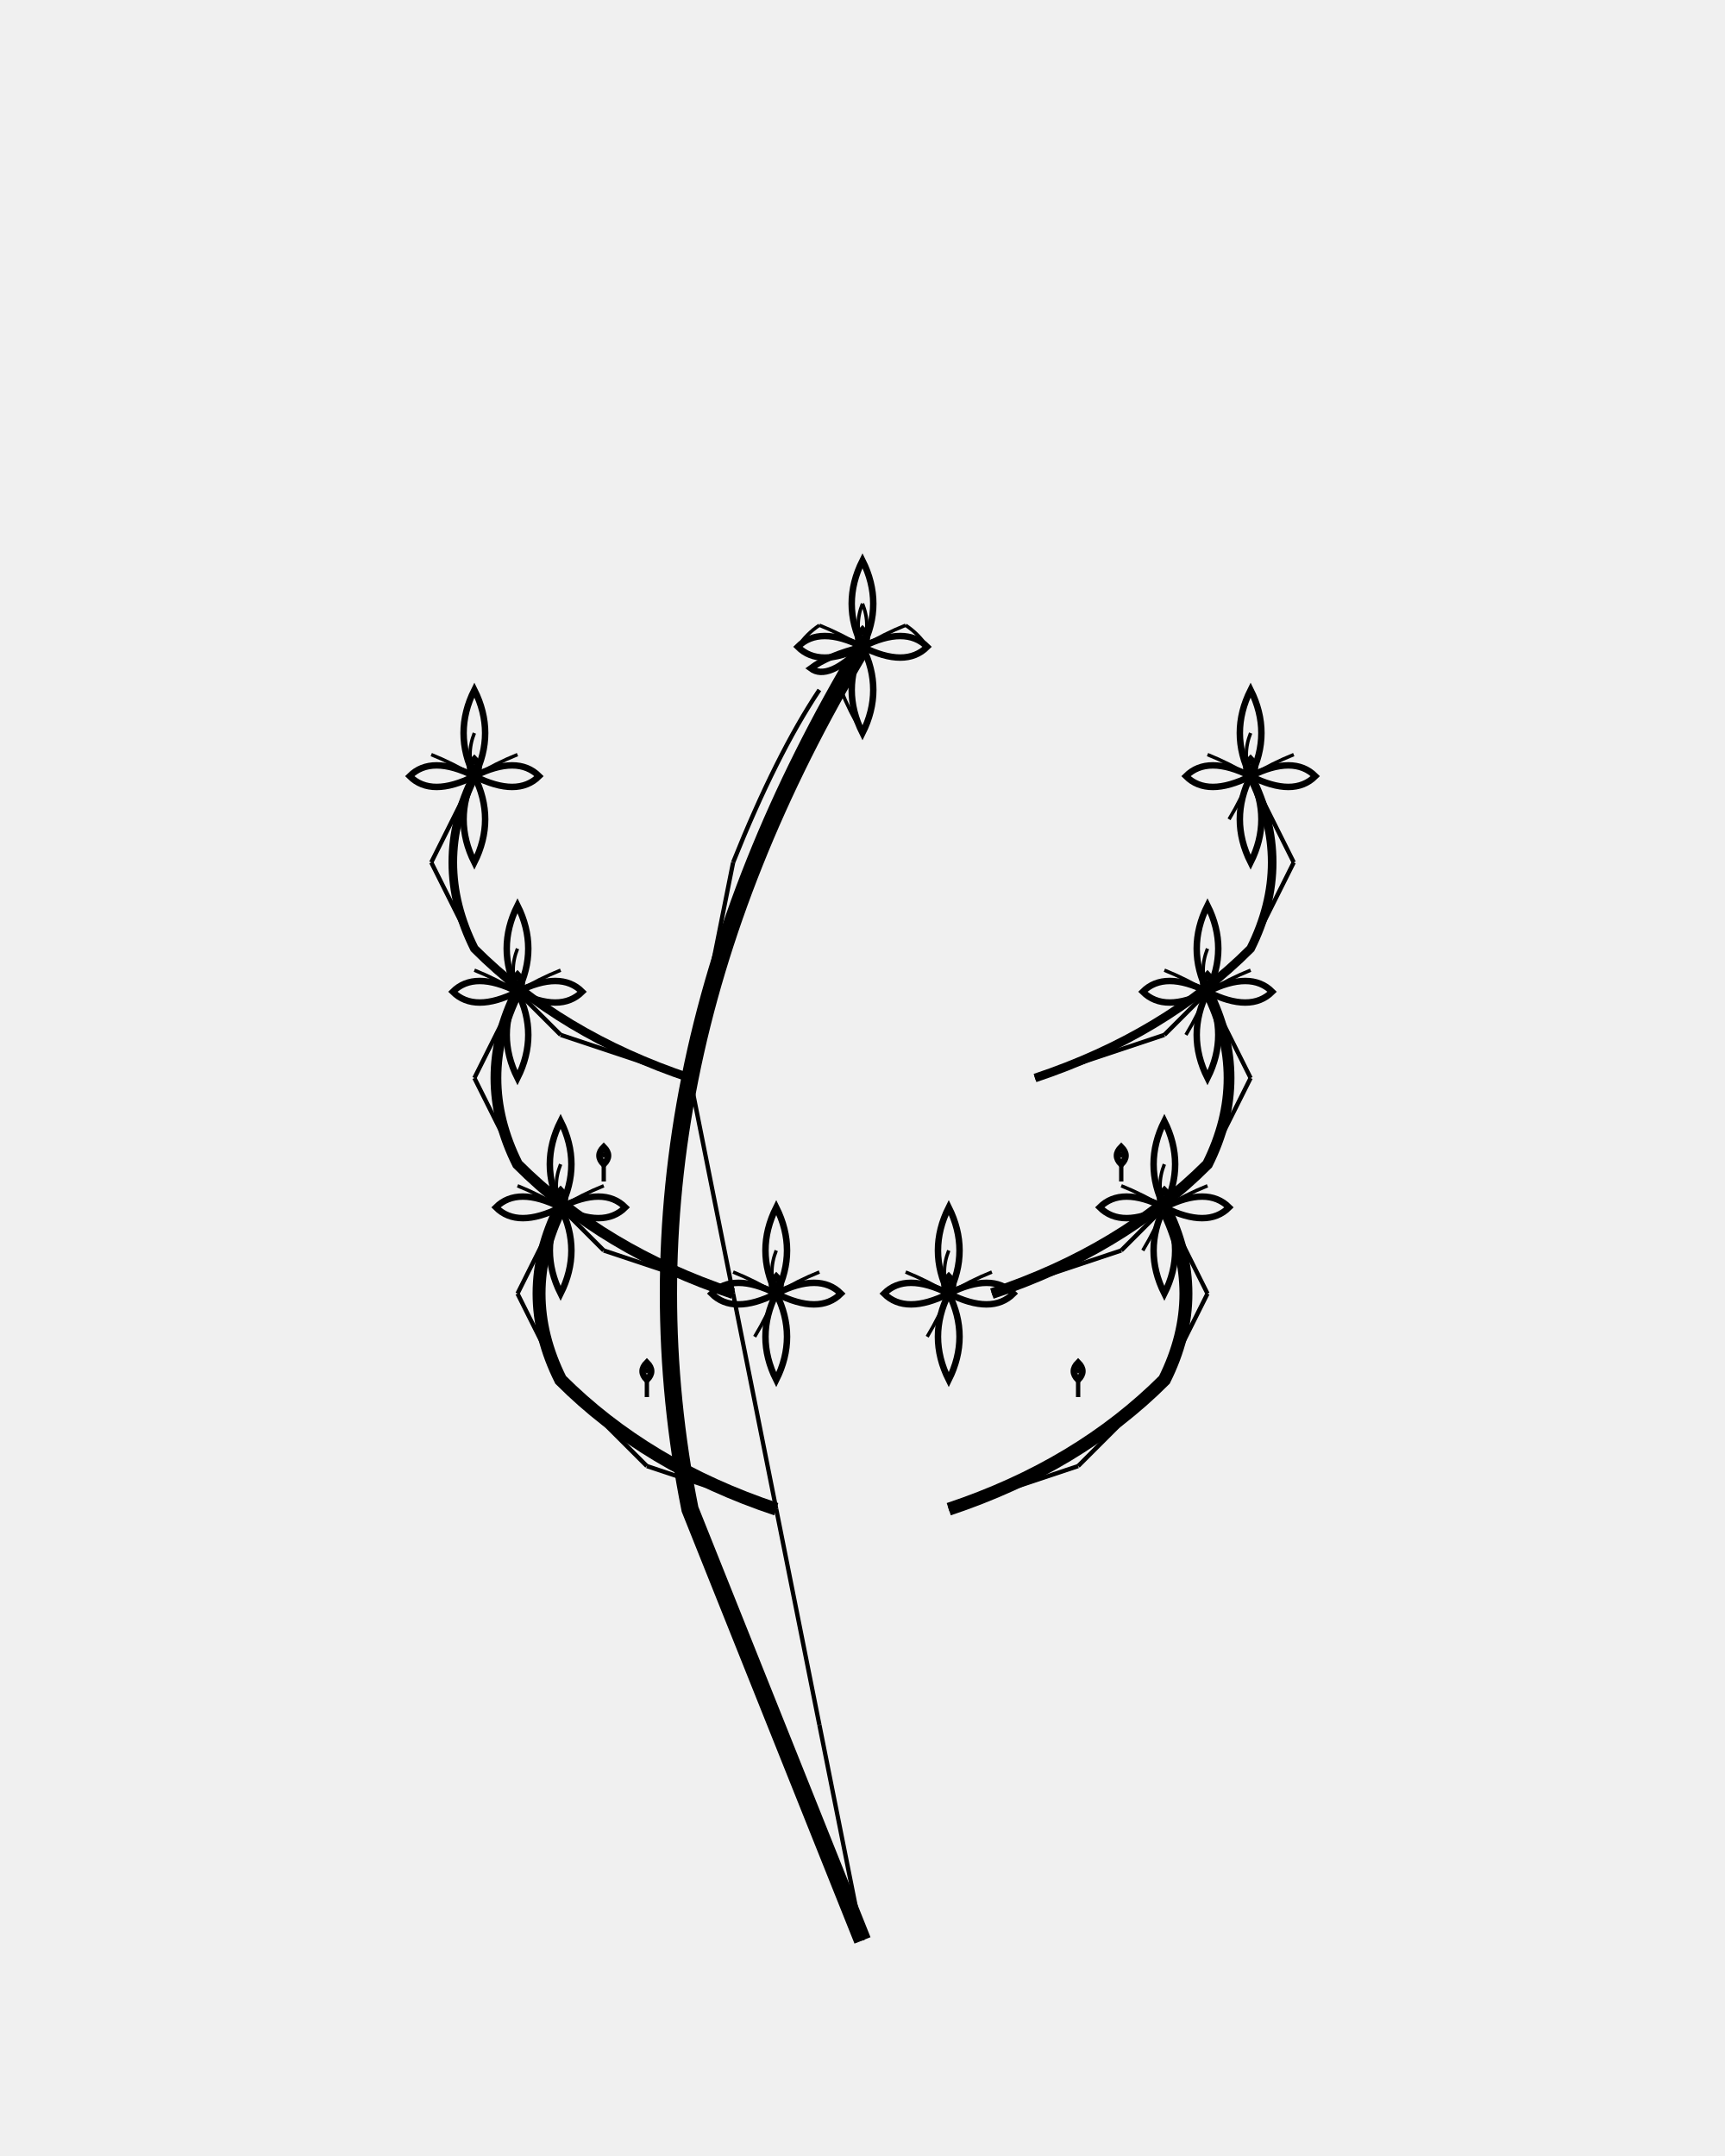
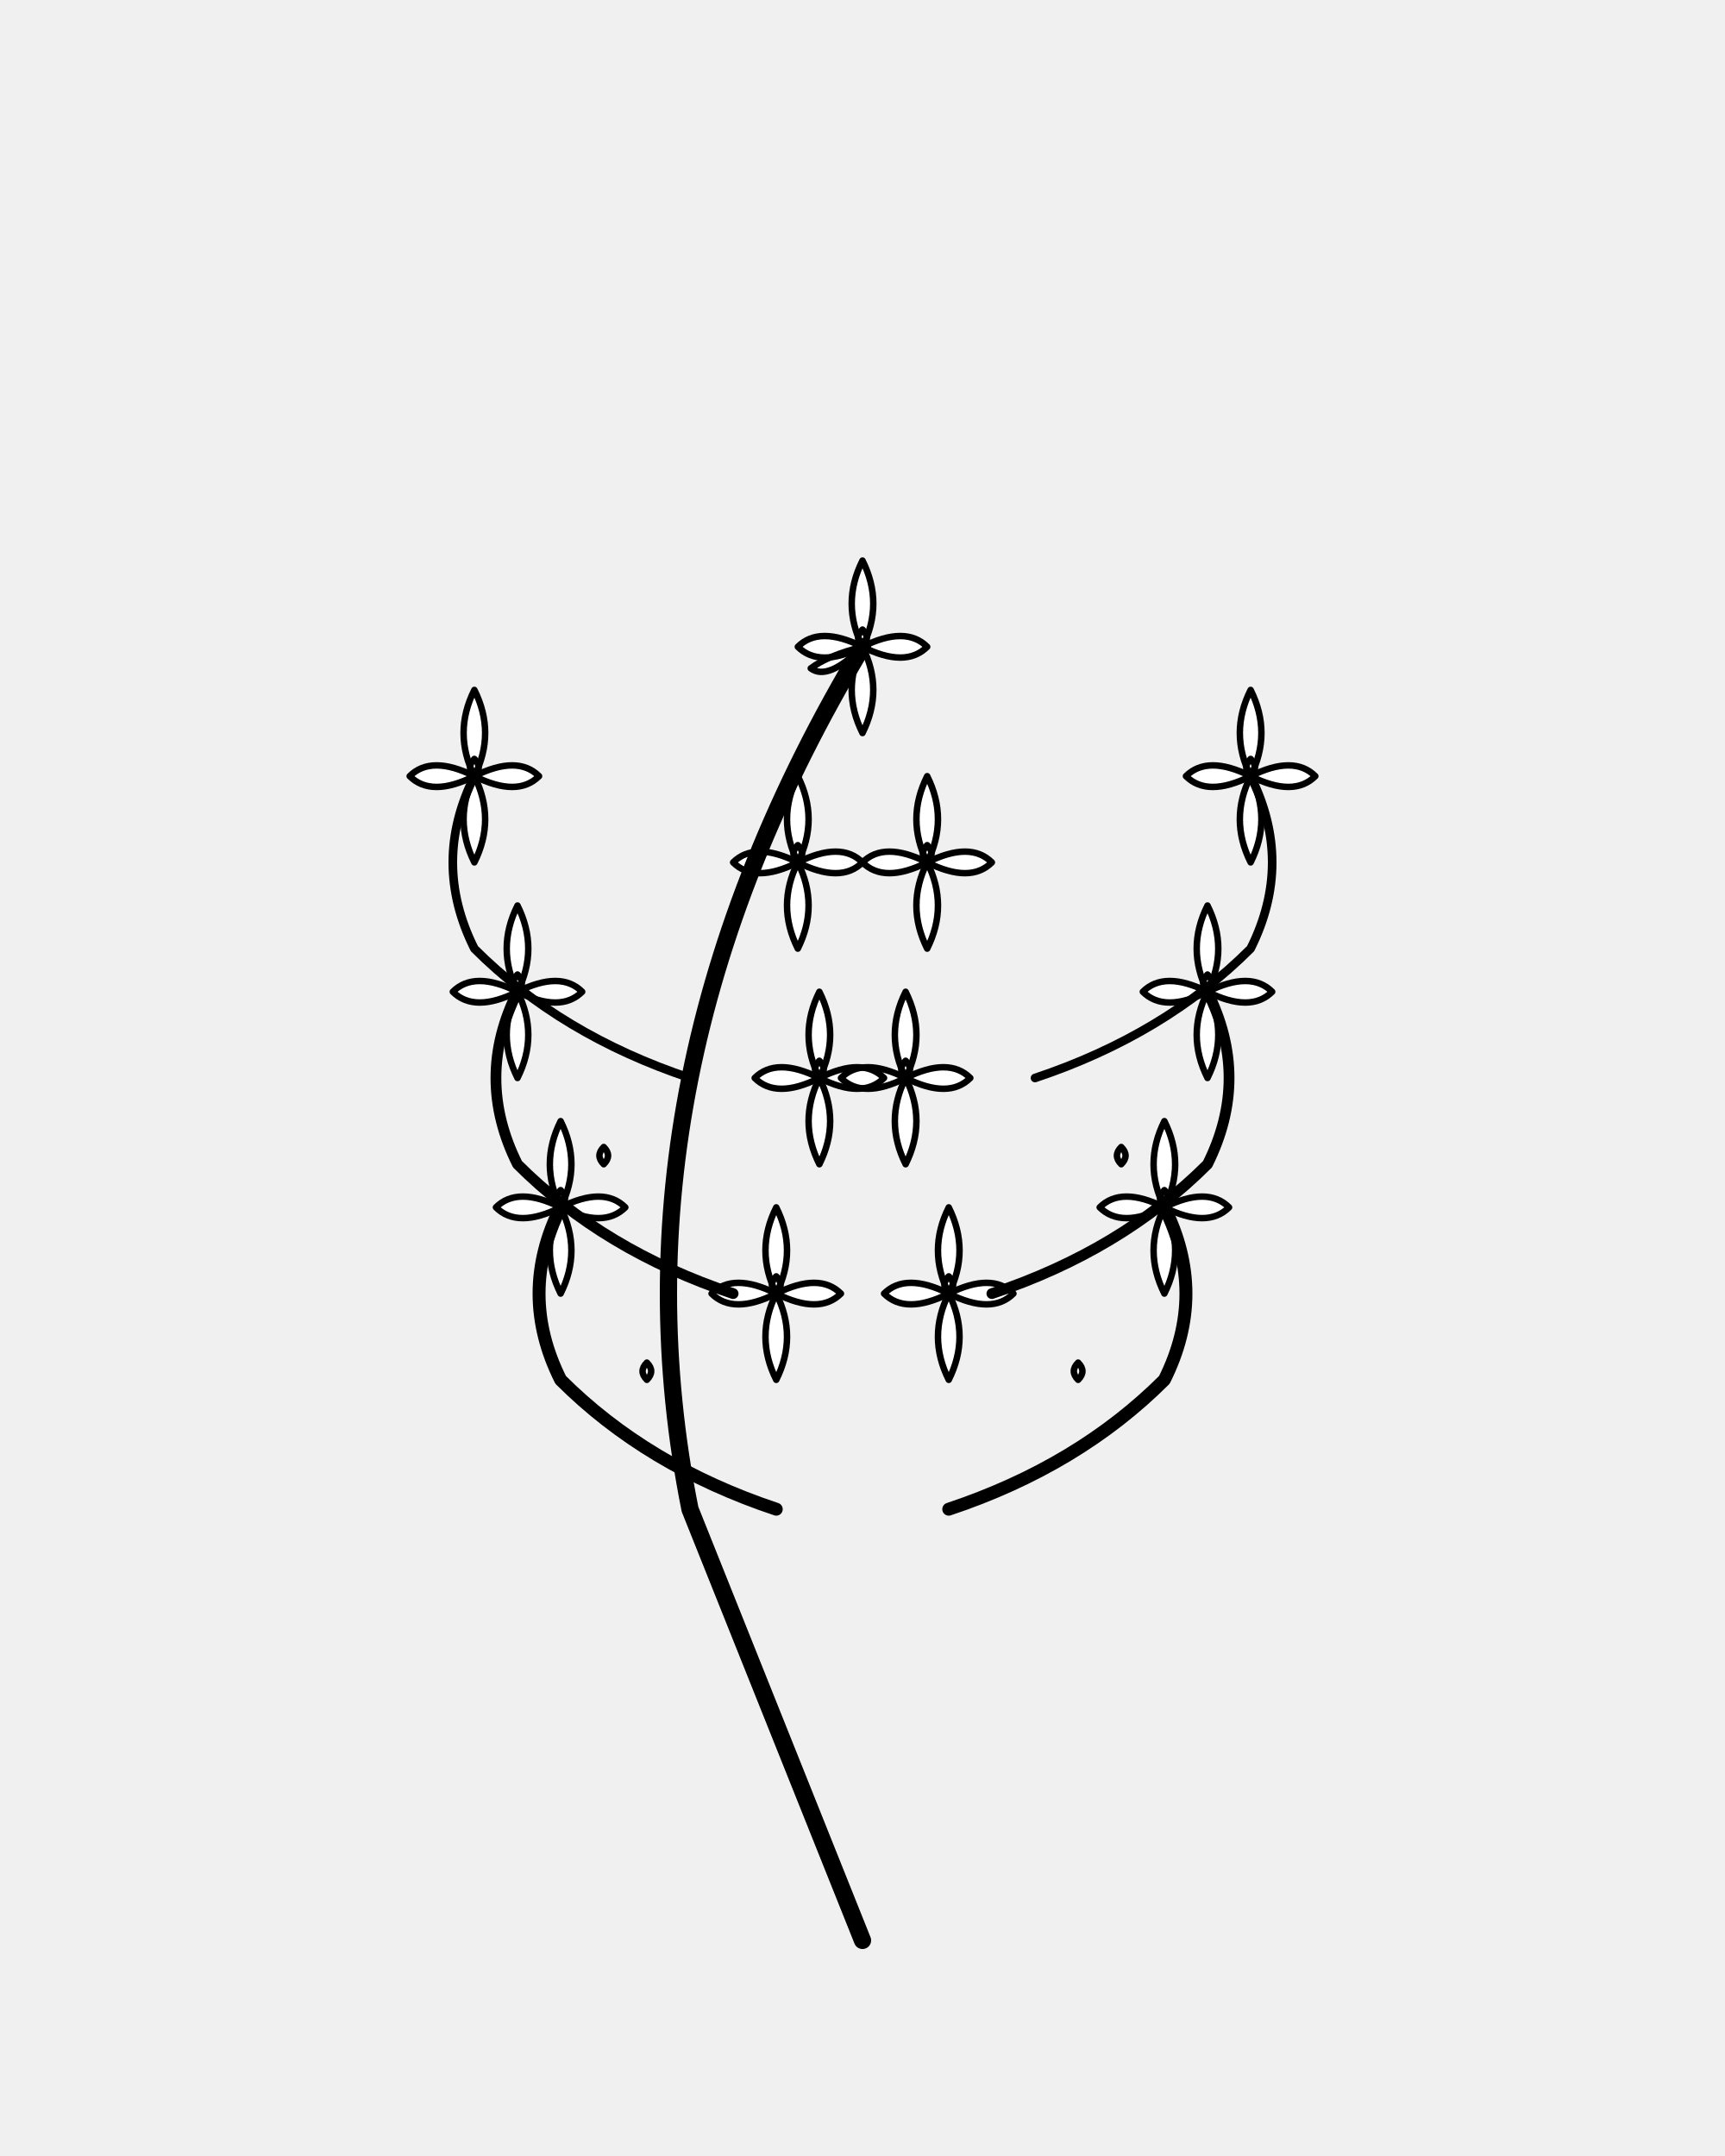
<svg xmlns="http://www.w3.org/2000/svg" viewBox="0 0 400 500">
-   <path id="branch_main" d="M 200 450 Q 180 400 160 350 Q 150 300 160 250 Q 170 200 200 150" fill="none" stroke="black" stroke-width="4" />
-   <path id="branch_main_bark_1" d="M 200 450 Q 195 425 190 400" fill="none" stroke="black" stroke-width="1" />
-   <path id="branch_main_bark_2" d="M 190 400 Q 185 375 180 350" fill="none" stroke="black" stroke-width="1" />
-   <path id="branch_main_bark_3" d="M 180 350 Q 175 325 170 300" fill="none" stroke="black" stroke-width="1" />
-   <path id="branch_main_bark_4" d="M 170 300 Q 165 275 160 250" fill="none" stroke="black" stroke-width="1" />
-   <path id="branch_main_bark_5" d="M 160 250 Q 165 225 170 200" fill="none" stroke="black" stroke-width="1" />
-   <path id="branch_main_bark_6" d="M 170 200 Q 180 175 190 160" fill="none" stroke="black" stroke-width="1" />
-   <path id="branch_left_1" d="M 180 350 Q 150 340 130 320 Q 120 300 130 280" fill="none" stroke="black" stroke-width="3" />
-   <path id="branch_left_1_bark_1" d="M 180 350 Q 165 345 150 340" fill="none" stroke="black" stroke-width="1" />
-   <path id="branch_left_1_bark_2" d="M 150 340 Q 140 330 130 320" fill="none" stroke="black" stroke-width="1" />
-   <path id="branch_left_1_bark_3" d="M 130 320 Q 125 310 120 300" fill="none" stroke="black" stroke-width="1" />
-   <path id="branch_left_1_bark_4" d="M 120 300 Q 125 290 130 280" fill="none" stroke="black" stroke-width="1" />
-   <path id="branch_left_2" d="M 170 300 Q 140 290 120 270 Q 110 250 120 230" fill="none" stroke="black" stroke-width="2.5" />
-   <path id="branch_left_2_bark_1" d="M 170 300 Q 155 295 140 290" fill="none" stroke="black" stroke-width="1" />
-   <path id="branch_left_2_bark_2" d="M 140 290 Q 130 280 120 270" fill="none" stroke="black" stroke-width="1" />
-   <path id="branch_left_2_bark_3" d="M 120 270 Q 115 260 110 250" fill="none" stroke="black" stroke-width="1" />
-   <path id="branch_left_2_bark_4" d="M 110 250 Q 115 240 120 230" fill="none" stroke="black" stroke-width="1" />
-   <path id="branch_left_3" d="M 160 250 Q 130 240 110 220 Q 100 200 110 180" fill="none" stroke="black" stroke-width="2" />
-   <path id="branch_left_3_bark_1" d="M 160 250 Q 145 245 130 240" fill="none" stroke="black" stroke-width="1" />
-   <path id="branch_left_3_bark_2" d="M 130 240 Q 120 230 110 220" fill="none" stroke="black" stroke-width="1" />
-   <path id="branch_left_3_bark_3" d="M 110 220 Q 105 210 100 200" fill="none" stroke="black" stroke-width="1" />
-   <path id="branch_left_3_bark_4" d="M 100 200 Q 105 190 110 180" fill="none" stroke="black" stroke-width="1" />
-   <path id="branch_right_1" d="M 220 350 Q 250 340 270 320 Q 280 300 270 280" fill="none" stroke="black" stroke-width="3" />
-   <path id="branch_right_1_bark_1" d="M 220 350 Q 235 345 250 340" fill="none" stroke="black" stroke-width="1" />
-   <path id="branch_right_1_bark_2" d="M 250 340 Q 260 330 270 320" fill="none" stroke="black" stroke-width="1" />
-   <path id="branch_right_1_bark_3" d="M 270 320 Q 275 310 280 300" fill="none" stroke="black" stroke-width="1" />
-   <path id="branch_right_1_bark_4" d="M 280 300 Q 275 290 270 280" fill="none" stroke="black" stroke-width="1" />
-   <path id="branch_right_2" d="M 230 300 Q 260 290 280 270 Q 290 250 280 230" fill="none" stroke="black" stroke-width="2.5" />
-   <path id="branch_right_2_bark_1" d="M 230 300 Q 245 295 260 290" fill="none" stroke="black" stroke-width="1" />
-   <path id="branch_right_2_bark_2" d="M 260 290 Q 270 280 280 270" fill="none" stroke="black" stroke-width="1" />
-   <path id="branch_right_2_bark_3" d="M 280 270 Q 285 260 290 250" fill="none" stroke="black" stroke-width="1" />
-   <path id="branch_right_2_bark_3" d="M 290 250 Q 285 240 280 230" fill="none" stroke="black" stroke-width="1" />
-   <path id="branch_right_3" d="M 240 250 Q 270 240 290 220 Q 300 200 290 180" fill="none" stroke="black" stroke-width="2" />
-   <path id="branch_right_3_bark_1" d="M 240 250 Q 255 245 270 240" fill="none" stroke="black" stroke-width="1" />
-   <path id="branch_right_3_bark_2" d="M 270 240 Q 280 230 290 220" fill="none" stroke="black" stroke-width="1" />
-   <path id="branch_right_3_bark_3" d="M 290 220 Q 295 210 300 200" fill="none" stroke="black" stroke-width="1" />
-   <path id="branch_right_3_bark_4" d="M 300 200 Q 295 190 290 180" fill="none" stroke="black" stroke-width="1" />
-   <path id="flower_1_petal_1" d="M 200 150 Q 195 140 200 130 Q 205 140 200 150 Z" fill="none" stroke="black" stroke-width="1.5" />
-   <path id="flower_1_petal_1_vein_1" d="M 200 150 Q 198 145 200 140" fill="none" stroke="black" stroke-width="0.8" />
-   <path id="flower_1_petal_1_vein_2" d="M 200 140 Q 202 145 200 150" fill="none" stroke="black" stroke-width="0.8" />
-   <path id="flower_1_petal_2" d="M 200 150 Q 190 145 185 150 Q 190 155 200 150 Z" fill="none" stroke="black" stroke-width="1.5" />
-   <path id="flower_1_petal_2_vein_1" d="M 200 150 Q 195 147 190 145" fill="none" stroke="black" stroke-width="0.8" />
-   <path id="flower_1_petal_2_vein_2" d="M 190 145 Q 187 147 185 150" fill="none" stroke="black" stroke-width="0.8" />
-   <path id="flower_1_petal_3" d="M 200 150 Q 210 145 215 150 Q 210 155 200 150 Z" fill="none" stroke="black" stroke-width="1.5" />
-   <path id="flower_1_petal_3_vein_1" d="M 200 150 Q 205 147 210 145" fill="none" stroke="black" stroke-width="0.8" />
-   <path id="flower_1_petal_3_vein_2" d="M 210 145 Q 213 147 215 150" fill="none" stroke="black" stroke-width="0.8" />
-   <path id="flower_1_petal_4" d="M 200 150 Q 195 160 200 170 Q 205 160 200 150 Z" fill="none" stroke="black" stroke-width="1.5" />
-   <path id="flower_1_petal_4_vein_1" d="M 200 150 Q 198 155 195 160" fill="none" stroke="black" stroke-width="0.8" />
-   <path id="flower_1_petal_4_vein_2" d="M 195 160 Q 197 165 200 170" fill="none" stroke="black" stroke-width="0.8" />
-   <path id="flower_1_petal_5" d="M 200 150 Q 192 152 188 155 Q 192 158 200 150" fill="none" stroke="black" stroke-width="1.5" />
-   <path id="flower_1_center" d="M 200 150 Q 198 148 200 146 Q 202 148 200 150 Z" fill="none" stroke="black" stroke-width="1.5" />
-   <path id="flower_1_center_dot" d="M 200 148 Q 199 147 200 146 Q 201 147 200 148 Z" fill="none" stroke="black" stroke-width="0.8" />
-   <path id="flower_2_petal_1" d="M 130 280 Q 125 270 130 260 Q 135 270 130 280 Z" fill="none" stroke="black" stroke-width="1.5" />
-   <path id="flower_2_petal_1_vein" d="M 130 280 Q 128 275 130 270" fill="none" stroke="black" stroke-width="0.8" />
-   <path id="flower_2_petal_2" d="M 130 280 Q 120 275 115 280 Q 120 285 130 280 Z" fill="none" stroke="black" stroke-width="1.5" />
-   <path id="flower_2_petal_2_vein" d="M 130 280 Q 125 277 120 275" fill="none" stroke="black" stroke-width="0.8" />
-   <path id="flower_2_petal_3" d="M 130 280 Q 140 275 145 280 Q 140 285 130 280 Z" fill="none" stroke="black" stroke-width="1.5" />
-   <path id="flower_2_petal_3_vein" d="M 130 280 Q 135 277 140 275" fill="none" stroke="black" stroke-width="0.8" />
-   <path id="flower_2_petal_4" d="M 130 280 Q 125 290 130 300 Q 135 290 130 280 Z" fill="none" stroke="black" stroke-width="1.5" />
-   <path id="flower_2_petal_4_vein" d="M 130 280 Q 128 285 125 290" fill="none" stroke="black" stroke-width="0.8" />
-   <path id="flower_2_center" d="M 130 280 Q 128 278 130 276 Q 132 278 130 280 Z" fill="none" stroke="black" stroke-width="1.5" />
-   <path id="flower_2_center_dot" d="M 130 278 Q 129 277 130 276 Q 131 277 130 278 Z" fill="none" stroke="black" stroke-width="0.8" />
-   <path id="flower_3_petal_1" d="M 120 230 Q 115 220 120 210 Q 125 220 120 230 Z" fill="none" stroke="black" stroke-width="1.5" />
-   <path id="flower_3_petal_1_vein" d="M 120 230 Q 118 225 120 220" fill="none" stroke="black" stroke-width="0.8" />
-   <path id="flower_3_petal_2" d="M 120 230 Q 110 225 105 230 Q 110 235 120 230 Z" fill="none" stroke="black" stroke-width="1.5" />
-   <path id="flower_3_petal_2_vein" d="M 120 230 Q 115 227 110 225" fill="none" stroke="black" stroke-width="0.8" />
-   <path id="flower_3_petal_3" d="M 120 230 Q 130 225 135 230 Q 130 235 120 230 Z" fill="none" stroke="black" stroke-width="1.5" />
-   <path id="flower_3_petal_3_vein" d="M 120 230 Q 125 227 130 225" fill="none" stroke="black" stroke-width="0.8" />
-   <path id="flower_3_petal_4" d="M 120 230 Q 115 240 120 250 Q 125 240 120 230 Z" fill="none" stroke="black" stroke-width="1.5" />
-   <path id="flower_3_petal_4_vein" d="M 120 230 Q 118 235 115 240" fill="none" stroke="black" stroke-width="0.8" />
-   <path id="flower_3_center" d="M 120 230 Q 118 228 120 226 Q 122 228 120 230 Z" fill="none" stroke="black" stroke-width="1.5" />
-   <path id="flower_3_center_dot" d="M 120 228 Q 119 227 120 226 Q 121 227 120 228 Z" fill="none" stroke="black" stroke-width="0.8" />
-   <path id="flower_4_petal_1" d="M 110 180 Q 105 170 110 160 Q 115 170 110 180 Z" fill="none" stroke="black" stroke-width="1.5" />
-   <path id="flower_4_petal_1_vein" d="M 110 180 Q 108 175 110 170" fill="none" stroke="black" stroke-width="0.8" />
-   <path id="flower_4_petal_2" d="M 110 180 Q 100 175 95 180 Q 100 185 110 180 Z" fill="none" stroke="black" stroke-width="1.5" />
-   <path id="flower_4_petal_2_vein" d="M 110 180 Q 105 177 100 175" fill="none" stroke="black" stroke-width="0.8" />
-   <path id="flower_4_petal_3" d="M 110 180 Q 120 175 125 180 Q 120 185 110 180 Z" fill="none" stroke="black" stroke-width="1.5" />
-   <path id="flower_4_petal_3_vein" d="M 110 180 Q 115 177 120 175" fill="none" stroke="black" stroke-width="0.8" />
-   <path id="flower_4_petal_4" d="M 110 180 Q 105 190 110 200 Q 115 190 110 180 Z" fill="none" stroke="black" stroke-width="1.5" />
-   <path id="flower_4_petal_4_vein" d="M 110 180 Q 108 185 105 190" fill="none" stroke="black" stroke-width="0.8" />
-   <path id="flower_4_center" d="M 110 180 Q 108 178 110 176 Q 112 178 110 180 Z" fill="none" stroke="black" stroke-width="1.5" />
-   <path id="flower_4_center_dot" d="M 110 178 Q 109 177 110 176 Q 111 177 110 178 Z" fill="none" stroke="black" stroke-width="0.8" />
-   <path id="flower_5_petal_1" d="M 270 280 Q 265 270 270 260 Q 275 270 270 280 Z" fill="none" stroke="black" stroke-width="1.5" />
-   <path id="flower_5_petal_1_vein" d="M 270 280 Q 268 275 270 270" fill="none" stroke="black" stroke-width="0.8" />
-   <path id="flower_5_petal_2" d="M 270 280 Q 260 275 255 280 Q 260 285 270 280 Z" fill="none" stroke="black" stroke-width="1.5" />
-   <path id="flower_5_petal_2_vein" d="M 270 280 Q 265 277 260 275" fill="none" stroke="black" stroke-width="0.8" />
-   <path id="flower_5_petal_3" d="M 270 280 Q 280 275 285 280 Q 280 285 270 280 Z" fill="none" stroke="black" stroke-width="1.5" />
-   <path id="flower_5_petal_3_vein" d="M 270 280 Q 275 277 280 275" fill="none" stroke="black" stroke-width="0.8" />
-   <path id="flower_5_petal_4" d="M 270 280 Q 265 290 270 300 Q 275 290 270 280 Z" fill="none" stroke="black" stroke-width="1.5" />
-   <path id="flower_5_petal_4_vein" d="M 270 280 Q 268 285 265 290" fill="none" stroke="black" stroke-width="0.8" />
-   <path id="flower_5_center" d="M 270 280 Q 268 278 270 276 Q 272 278 270 280 Z" fill="none" stroke="black" stroke-width="1.5" />
-   <path id="flower_5_center_dot" d="M 270 278 Q 269 277 270 276 Q 271 277 270 278 Z" fill="none" stroke="black" stroke-width="0.8" />
-   <path id="flower_6_petal_1" d="M 280 230 Q 275 220 280 210 Q 285 220 280 230 Z" fill="none" stroke="black" stroke-width="1.5" />
-   <path id="flower_6_petal_1_vein" d="M 280 230 Q 278 225 280 220" fill="none" stroke="black" stroke-width="0.8" />
-   <path id="flower_6_petal_2" d="M 280 230 Q 270 225 265 230 Q 270 235 280 230 Z" fill="none" stroke="black" stroke-width="1.5" />
-   <path id="flower_6_petal_2_vein" d="M 280 230 Q 275 227 270 225" fill="none" stroke="black" stroke-width="0.8" />
-   <path id="flower_6_petal_3" d="M 280 230 Q 290 225 295 230 Q 290 235 280 230 Z" fill="none" stroke="black" stroke-width="1.5" />
-   <path id="flower_6_petal_3_vein" d="M 280 230 Q 285 227 290 225" fill="none" stroke="black" stroke-width="0.8" />
-   <path id="flower_6_petal_4" d="M 280 230 Q 275 240 280 250 Q 285 240 280 230 Z" fill="none" stroke="black" stroke-width="1.5" />
-   <path id="flower_6_petal_4_vein" d="M 280 230 Q 278 235 275 240" fill="none" stroke="black" stroke-width="0.8" />
-   <path id="flower_6_center" d="M 280 230 Q 278 228 280 226 Q 282 228 280 230 Z" fill="none" stroke="black" stroke-width="1.5" />
-   <path id="flower_6_center_dot" d="M 280 228 Q 279 227 280 226 Q 281 227 280 228 Z" fill="none" stroke="black" stroke-width="0.8" />
-   <path id="flower_7_petal_1" d="M 290 180 Q 285 170 290 160 Q 295 170 290 180 Z" fill="none" stroke="black" stroke-width="1.5" />
-   <path id="flower_7_petal_1_vein" d="M 290 180 Q 288 175 290 170" fill="none" stroke="black" stroke-width="0.8" />
-   <path id="flower_7_petal_2" d="M 290 180 Q 280 175 275 180 Q 280 185 290 180 Z" fill="none" stroke="black" stroke-width="1.5" />
-   <path id="flower_7_petal_2_vein" d="M 290 180 Q 285 177 280 175" fill="none" stroke="black" stroke-width="0.8" />
-   <path id="flower_7_petal_3" d="M 290 180 Q 300 175 305 180 Q 300 185 290 180 Z" fill="none" stroke="black" stroke-width="1.5" />
-   <path id="flower_7_petal_3_vein" d="M 290 180 Q 295 177 300 175" fill="none" stroke="black" stroke-width="0.8" />
-   <path id="flower_7_petal_4" d="M 290 180 Q 285 190 290 200 Q 295 190 290 180 Z" fill="none" stroke="black" stroke-width="1.5" />
-   <path id="flower_7_petal_4_vein" d="M 290 180 Q 288 185 285 190" fill="none" stroke="black" stroke-width="0.8" />
-   <path id="flower_7_center" d="M 290 180 Q 288 178 290 176 Q 292 178 290 180 Z" fill="none" stroke="black" stroke-width="1.5" />
-   <path id="flower_7_center_dot" d="M 290 178 Q 289 177 290 176 Q 291 177 290 178 Z" fill="none" stroke="black" stroke-width="0.8" />
-   <path id="flower_8_petal_1" d="M 180 300 Q 175 290 180 280 Q 185 290 180 300 Z" fill="none" stroke="black" stroke-width="1.5" />
-   <path id="flower_8_petal_1_vein" d="M 180 300 Q 178 295 180 290" fill="none" stroke="black" stroke-width="0.8" />
-   <path id="flower_8_petal_2" d="M 180 300 Q 170 295 165 300 Q 170 305 180 300 Z" fill="none" stroke="black" stroke-width="1.5" />
-   <path id="flower_8_petal_2_vein" d="M 180 300 Q 175 297 170 295" fill="none" stroke="black" stroke-width="0.8" />
-   <path id="flower_8_petal_3" d="M 180 300 Q 190 295 195 300 Q 190 305 180 300 Z" fill="none" stroke="black" stroke-width="1.5" />
-   <path id="flower_8_petal_3_vein" d="M 180 300 Q 185 297 190 295" fill="none" stroke="black" stroke-width="0.8" />
-   <path id="flower_8_petal_4" d="M 180 300 Q 175 310 180 320 Q 185 310 180 300 Z" fill="none" stroke="black" stroke-width="1.5" />
-   <path id="flower_8_petal_4_vein" d="M 180 300 Q 178 305 175 310" fill="none" stroke="black" stroke-width="0.8" />
-   <path id="flower_8_center" d="M 180 300 Q 178 298 180 296 Q 182 298 180 300 Z" fill="none" stroke="black" stroke-width="1.5" />
-   <path id="flower_8_center_dot" d="M 180 298 Q 179 297 180 296 Q 181 297 180 298 Z" fill="none" stroke="black" stroke-width="0.8" />
-   <path id="flower_9_petal_1" d="M 220 300 Q 215 290 220 280 Q 225 290 220 300 Z" fill="none" stroke="black" stroke-width="1.5" />
-   <path id="flower_9_petal_1_vein" d="M 220 300 Q 218 295 220 290" fill="none" stroke="black" stroke-width="0.8" />
-   <path id="flower_9_petal_2" d="M 220 300 Q 210 295 205 300 Q 210 305 220 300 Z" fill="none" stroke="black" stroke-width="1.5" />
-   <path id="flower_9_petal_2_vein" d="M 220 300 Q 215 297 210 295" fill="none" stroke="black" stroke-width="0.8" />
-   <path id="flower_9_petal_3" d="M 220 300 Q 230 295 235 300 Q 230 305 220 300 Z" fill="none" stroke="black" stroke-width="1.5" />
-   <path id="flower_9_petal_3_vein" d="M 220 300 Q 225 297 230 295" fill="none" stroke="black" stroke-width="0.8" />
-   <path id="flower_9_petal_4" d="M 220 300 Q 215 310 220 320 Q 225 310 220 300 Z" fill="none" stroke="black" stroke-width="1.5" />
-   <path id="flower_9_petal_4_vein" d="M 220 300 Q 218 305 215 310" fill="none" stroke="black" stroke-width="0.8" />
-   <path id="flower_9_center" d="M 220 300 Q 218 298 220 296 Q 222 298 220 300 Z" fill="none" stroke="black" stroke-width="1.5" />
-   <path id="flower_9_center_dot" d="M 220 298 Q 219 297 220 296 Q 221 297 220 298 Z" fill="none" stroke="black" stroke-width="0.8" />
-   <path id="bud_1_outer" d="M 150 320 Q 148 318 150 316 Q 152 318 150 320 Z" fill="none" stroke="black" stroke-width="1.5" />
-   <path id="bud_1_inner" d="M 150 318 Q 149 317 150 316 Q 151 317 150 318 Z" fill="none" stroke="black" stroke-width="0.8" />
-   <path id="bud_1_stem" d="M 150 320 Q 150 322 150 324" fill="none" stroke="black" stroke-width="1" />
-   <path id="bud_2_outer" d="M 250 320 Q 248 318 250 316 Q 252 318 250 320 Z" fill="none" stroke="black" stroke-width="1.5" />
-   <path id="bud_2_inner" d="M 250 318 Q 249 317 250 316 Q 251 317 250 318 Z" fill="none" stroke="black" stroke-width="0.8" />
-   <path id="bud_2_stem" d="M 250 320 Q 250 322 250 324" fill="none" stroke="black" stroke-width="1" />
-   <path id="bud_3_outer" d="M 140 270 Q 138 268 140 266 Q 142 268 140 270 Z" fill="none" stroke="black" stroke-width="1.5" />
-   <path id="bud_3_inner" d="M 140 268 Q 139 267 140 266 Q 141 267 140 268 Z" fill="none" stroke="black" stroke-width="0.8" />
-   <path id="bud_3_stem" d="M 140 270 Q 140 272 140 274" fill="none" stroke="black" stroke-width="1" />
-   <path id="bud_4_outer" d="M 260 270 Q 258 268 260 266 Q 262 268 260 270 Z" fill="none" stroke="black" stroke-width="1.5" />
-   <path id="bud_4_inner" d="M 260 268 Q 259 267 260 266 Q 261 267 260 268 Z" fill="none" stroke="black" stroke-width="0.8" />
-   <path id="bud_4_stem" d="M 260 270 Q 260 272 260 274" fill="none" stroke="black" stroke-width="1" />
+   <g id="fill-areas">
+     <path id="area_flower_1_petal_1" d="M 200 150 Q 195 140 200 130 Q 205 140 200 150 Z" fill="#FFFFFF" />
+     <path id="area_flower_1_petal_2" d="M 200 150 Q 190 145 185 150 Q 190 155 200 150 Z" fill="#FFFFFF" />
+     <path id="area_flower_1_petal_3" d="M 200 150 Q 210 145 215 150 Q 210 155 200 150 Z" fill="#FFFFFF" />
+     <path id="area_flower_1_petal_4" d="M 200 150 Q 195 160 200 170 Q 205 160 200 150 Z" fill="#FFFFFF" />
+     <path id="area_flower_1_petal_5" d="M 200 150 Q 192 152 188 155 Q 192 158 200 150 Z" fill="#FFFFFF" />
+     <path id="area_flower_1_center" d="M 200 150 Q 198 148 200 146 Q 202 148 200 150 Z" fill="#FFFFFF" />
+     <path id="area_flower_2_petal_1" d="M 130 280 Q 125 270 130 260 Q 135 270 130 280 Z" fill="#FFFFFF" />
+     <path id="area_flower_2_petal_2" d="M 130 280 Q 120 275 115 280 Q 120 285 130 280 Z" fill="#FFFFFF" />
+     <path id="area_flower_2_petal_3" d="M 130 280 Q 140 275 145 280 Q 140 285 130 280 Z" fill="#FFFFFF" />
+     <path id="area_flower_2_petal_4" d="M 130 280 Q 125 290 130 300 Q 135 290 130 280 Z" fill="#FFFFFF" />
+     <path id="area_flower_2_center" d="M 130 280 Q 128 278 130 276 Q 132 278 130 280 Z" fill="#FFFFFF" />
+     <path id="area_flower_3_petal_1" d="M 120 230 Q 115 220 120 210 Q 125 220 120 230 Z" fill="#FFFFFF" />
+     <path id="area_flower_3_petal_2" d="M 120 230 Q 110 225 105 230 Q 110 235 120 230 Z" fill="#FFFFFF" />
+     <path id="area_flower_3_petal_3" d="M 120 230 Q 130 225 135 230 Q 130 235 120 230 Z" fill="#FFFFFF" />
+     <path id="area_flower_3_petal_4" d="M 120 230 Q 115 240 120 250 Q 125 240 120 230 Z" fill="#FFFFFF" />
+     <path id="area_flower_3_center" d="M 120 230 Q 118 228 120 226 Q 122 228 120 230 Z" fill="#FFFFFF" />
+     <path id="area_flower_4_petal_1" d="M 110 180 Q 105 170 110 160 Q 115 170 110 180 Z" fill="#FFFFFF" />
+     <path id="area_flower_4_petal_2" d="M 110 180 Q 100 175 95 180 Q 100 185 110 180 Z" fill="#FFFFFF" />
+     <path id="area_flower_4_petal_3" d="M 110 180 Q 120 175 125 180 Q 120 185 110 180 Z" fill="#FFFFFF" />
+     <path id="area_flower_4_petal_4" d="M 110 180 Q 105 190 110 200 Q 115 190 110 180 Z" fill="#FFFFFF" />
+     <path id="area_flower_4_center" d="M 110 180 Q 108 178 110 176 Q 112 178 110 180 Z" fill="#FFFFFF" />
+     <path id="area_flower_5_petal_1" d="M 270 280 Q 265 270 270 260 Q 275 270 270 280 Z" fill="#FFFFFF" />
+     <path id="area_flower_5_petal_2" d="M 270 280 Q 260 275 255 280 Q 260 285 270 280 Z" fill="#FFFFFF" />
+     <path id="area_flower_5_petal_3" d="M 270 280 Q 280 275 285 280 Q 280 285 270 280 Z" fill="#FFFFFF" />
+     <path id="area_flower_5_petal_4" d="M 270 280 Q 265 290 270 300 Q 275 290 270 280 Z" fill="#FFFFFF" />
+     <path id="area_flower_5_center" d="M 270 280 Q 268 278 270 276 Q 272 278 270 280 Z" fill="#FFFFFF" />
+     <path id="area_flower_6_petal_1" d="M 280 230 Q 275 220 280 210 Q 285 220 280 230 Z" fill="#FFFFFF" />
+     <path id="area_flower_6_petal_2" d="M 280 230 Q 270 225 265 230 Q 270 235 280 230 Z" fill="#FFFFFF" />
+     <path id="area_flower_6_petal_3" d="M 280 230 Q 290 225 295 230 Q 290 235 280 230 Z" fill="#FFFFFF" />
+     <path id="area_flower_6_petal_4" d="M 280 230 Q 275 240 280 250 Q 285 240 280 230 Z" fill="#FFFFFF" />
+     <path id="area_flower_6_center" d="M 280 230 Q 278 228 280 226 Q 282 228 280 230 Z" fill="#FFFFFF" />
+     <path id="area_flower_7_petal_1" d="M 290 180 Q 285 170 290 160 Q 295 170 290 180 Z" fill="#FFFFFF" />
+     <path id="area_flower_7_petal_2" d="M 290 180 Q 280 175 275 180 Q 280 185 290 180 Z" fill="#FFFFFF" />
+     <path id="area_flower_7_petal_3" d="M 290 180 Q 300 175 305 180 Q 300 185 290 180 Z" fill="#FFFFFF" />
+     <path id="area_flower_7_petal_4" d="M 290 180 Q 285 190 290 200 Q 295 190 290 180 Z" fill="#FFFFFF" />
+     <path id="area_flower_7_center" d="M 290 180 Q 288 178 290 176 Q 292 178 290 180 Z" fill="#FFFFFF" />
+     <path id="area_flower_8_petal_1" d="M 180 300 Q 175 290 180 280 Q 185 290 180 300 Z" fill="#FFFFFF" />
+     <path id="area_flower_8_petal_2" d="M 180 300 Q 170 295 165 300 Q 170 305 180 300 Z" fill="#FFFFFF" />
+     <path id="area_flower_8_petal_3" d="M 180 300 Q 190 295 195 300 Q 190 305 180 300 Z" fill="#FFFFFF" />
+     <path id="area_flower_8_petal_4" d="M 180 300 Q 175 310 180 320 Q 185 310 180 300 Z" fill="#FFFFFF" />
+     <path id="area_flower_8_center" d="M 180 300 Q 178 298 180 296 Q 182 298 180 300 Z" fill="#FFFFFF" />
+     <path id="area_flower_9_petal_1" d="M 220 300 Q 215 290 220 280 Q 225 290 220 300 Z" fill="#FFFFFF" />
+     <path id="area_flower_9_petal_2" d="M 220 300 Q 210 295 205 300 Q 210 305 220 300 Z" fill="#FFFFFF" />
+     <path id="area_flower_9_petal_3" d="M 220 300 Q 230 295 235 300 Q 230 305 220 300 Z" fill="#FFFFFF" />
+     <path id="area_flower_9_petal_4" d="M 220 300 Q 215 310 220 320 Q 225 310 220 300 Z" fill="#FFFFFF" />
+     <path id="area_flower_9_center" d="M 220 300 Q 218 298 220 296 Q 222 298 220 300 Z" fill="#FFFFFF" />
+     <path id="area_flower_10_petal_1" d="M 190 250 Q 185 240 190 230 Q 195 240 190 250 Z" fill="#FFFFFF" />
+     <path id="area_flower_10_petal_2" d="M 190 250 Q 180 245 175 250 Q 180 255 190 250 Z" fill="#FFFFFF" />
+     <path id="area_flower_10_petal_3" d="M 190 250 Q 200 245 205 250 Q 200 255 190 250 Z" fill="#FFFFFF" />
+     <path id="area_flower_10_petal_4" d="M 190 250 Q 185 260 190 270 Q 195 260 190 250 Z" fill="#FFFFFF" />
+     <path id="area_flower_10_center" d="M 190 250 Q 188 248 190 246 Q 192 248 190 250 Z" fill="#FFFFFF" />
+     <path id="area_flower_11_petal_1" d="M 210 250 Q 205 240 210 230 Q 215 240 210 250 Z" fill="#FFFFFF" />
+     <path id="area_flower_11_petal_2" d="M 210 250 Q 200 245 195 250 Q 200 255 210 250 Z" fill="#FFFFFF" />
+     <path id="area_flower_11_petal_3" d="M 210 250 Q 220 245 225 250 Q 220 255 210 250 Z" fill="#FFFFFF" />
+     <path id="area_flower_11_petal_4" d="M 210 250 Q 205 260 210 270 Q 215 260 210 250 Z" fill="#FFFFFF" />
+     <path id="area_flower_11_center" d="M 210 250 Q 208 248 210 246 Q 212 248 210 250 Z" fill="#FFFFFF" />
+     <path id="area_flower_12_petal_1" d="M 185 200 Q 180 190 185 180 Q 190 190 185 200 Z" fill="#FFFFFF" />
+     <path id="area_flower_12_petal_2" d="M 185 200 Q 175 195 170 200 Q 175 205 185 200 Z" fill="#FFFFFF" />
+     <path id="area_flower_12_petal_3" d="M 185 200 Q 195 195 200 200 Q 195 205 185 200 Z" fill="#FFFFFF" />
+     <path id="area_flower_12_petal_4" d="M 185 200 Q 180 210 185 220 Q 190 210 185 200 Z" fill="#FFFFFF" />
+     <path id="area_flower_12_center" d="M 185 200 Q 183 198 185 196 Q 187 198 185 200 Z" fill="#FFFFFF" />
+     <path id="area_flower_13_petal_1" d="M 215 200 Q 210 190 215 180 Q 220 190 215 200 Z" fill="#FFFFFF" />
+     <path id="area_flower_13_petal_2" d="M 215 200 Q 205 195 200 200 Q 205 205 215 200 Z" fill="#FFFFFF" />
+     <path id="area_flower_13_petal_3" d="M 215 200 Q 225 195 230 200 Q 225 205 215 200 Z" fill="#FFFFFF" />
+     <path id="area_flower_13_petal_4" d="M 215 200 Q 210 210 215 220 Q 220 210 215 200 Z" fill="#FFFFFF" />
+     <path id="area_flower_13_center" d="M 215 200 Q 213 198 215 196 Q 217 198 215 200 Z" fill="#FFFFFF" />
+   </g>
+   <g id="line-art">
+     <path d="M 200 450 Q 180 400 160 350 Q 150 300 160 250 Q 170 200 200 150" fill="none" stroke="black" stroke-width="4" stroke-linecap="round" stroke-linejoin="round" />
+     <path d="M 180 350 Q 150 340 130 320 Q 120 300 130 280" fill="none" stroke="black" stroke-width="3" stroke-linecap="round" stroke-linejoin="round" />
+     <path d="M 170 300 Q 140 290 120 270 Q 110 250 120 230" fill="none" stroke="black" stroke-width="2.5" stroke-linecap="round" stroke-linejoin="round" />
+     <path d="M 160 250 Q 130 240 110 220 Q 100 200 110 180" fill="none" stroke="black" stroke-width="2" stroke-linecap="round" stroke-linejoin="round" />
+     <path d="M 220 350 Q 250 340 270 320 Q 280 300 270 280" fill="none" stroke="black" stroke-width="3" stroke-linecap="round" stroke-linejoin="round" />
+     <path d="M 230 300 Q 260 290 280 270 Q 290 250 280 230" fill="none" stroke="black" stroke-width="2.5" stroke-linecap="round" stroke-linejoin="round" />
+     <path d="M 240 250 Q 270 240 290 220 Q 300 200 290 180" fill="none" stroke="black" stroke-width="2" stroke-linecap="round" stroke-linejoin="round" />
+     <path d="M 200 150 Q 195 140 200 130 Q 205 140 200 150 Z" fill="none" stroke="black" stroke-width="1.5" stroke-linecap="round" stroke-linejoin="round" />
+     <path d="M 200 150 Q 190 145 185 150 Q 190 155 200 150 Z" fill="none" stroke="black" stroke-width="1.5" stroke-linecap="round" stroke-linejoin="round" />
+     <path d="M 200 150 Q 210 145 215 150 Q 210 155 200 150 Z" fill="none" stroke="black" stroke-width="1.5" stroke-linecap="round" stroke-linejoin="round" />
+     <path d="M 200 150 Q 195 160 200 170 Q 205 160 200 150 Z" fill="none" stroke="black" stroke-width="1.5" stroke-linecap="round" stroke-linejoin="round" />
+     <path d="M 200 150 Q 192 152 188 155 Q 192 158 200 150 Z" fill="none" stroke="black" stroke-width="1.5" stroke-linecap="round" stroke-linejoin="round" />
+     <path d="M 200 150 Q 198 148 200 146 Q 202 148 200 150 Z" fill="none" stroke="black" stroke-width="1.5" stroke-linecap="round" stroke-linejoin="round" />
+     <path d="M 130 280 Q 125 270 130 260 Q 135 270 130 280 Z" fill="none" stroke="black" stroke-width="1.5" stroke-linecap="round" stroke-linejoin="round" />
+     <path d="M 130 280 Q 120 275 115 280 Q 120 285 130 280 Z" fill="none" stroke="black" stroke-width="1.5" stroke-linecap="round" stroke-linejoin="round" />
+     <path d="M 130 280 Q 140 275 145 280 Q 140 285 130 280 Z" fill="none" stroke="black" stroke-width="1.5" stroke-linecap="round" stroke-linejoin="round" />
+     <path d="M 130 280 Q 125 290 130 300 Q 135 290 130 280 Z" fill="none" stroke="black" stroke-width="1.5" stroke-linecap="round" stroke-linejoin="round" />
+     <path d="M 130 280 Q 128 278 130 276 Q 132 278 130 280 Z" fill="none" stroke="black" stroke-width="1.5" stroke-linecap="round" stroke-linejoin="round" />
+     <path d="M 120 230 Q 115 220 120 210 Q 125 220 120 230 Z" fill="none" stroke="black" stroke-width="1.5" stroke-linecap="round" stroke-linejoin="round" />
+     <path d="M 120 230 Q 110 225 105 230 Q 110 235 120 230 Z" fill="none" stroke="black" stroke-width="1.5" stroke-linecap="round" stroke-linejoin="round" />
+     <path d="M 120 230 Q 130 225 135 230 Q 130 235 120 230 Z" fill="none" stroke="black" stroke-width="1.5" stroke-linecap="round" stroke-linejoin="round" />
+     <path d="M 120 230 Q 115 240 120 250 Q 125 240 120 230 Z" fill="none" stroke="black" stroke-width="1.5" stroke-linecap="round" stroke-linejoin="round" />
+     <path d="M 120 230 Q 118 228 120 226 Q 122 228 120 230 Z" fill="none" stroke="black" stroke-width="1.5" stroke-linecap="round" stroke-linejoin="round" />
+     <path d="M 110 180 Q 105 170 110 160 Q 115 170 110 180 Z" fill="none" stroke="black" stroke-width="1.5" stroke-linecap="round" stroke-linejoin="round" />
+     <path d="M 110 180 Q 100 175 95 180 Q 100 185 110 180 Z" fill="none" stroke="black" stroke-width="1.5" stroke-linecap="round" stroke-linejoin="round" />
+     <path d="M 110 180 Q 120 175 125 180 Q 120 185 110 180 Z" fill="none" stroke="black" stroke-width="1.5" stroke-linecap="round" stroke-linejoin="round" />
+     <path d="M 110 180 Q 105 190 110 200 Q 115 190 110 180 Z" fill="none" stroke="black" stroke-width="1.5" stroke-linecap="round" stroke-linejoin="round" />
+     <path d="M 110 180 Q 108 178 110 176 Q 112 178 110 180 Z" fill="none" stroke="black" stroke-width="1.5" stroke-linecap="round" stroke-linejoin="round" />
+     <path d="M 270 280 Q 265 270 270 260 Q 275 270 270 280 Z" fill="none" stroke="black" stroke-width="1.5" stroke-linecap="round" stroke-linejoin="round" />
+     <path d="M 270 280 Q 260 275 255 280 Q 260 285 270 280 Z" fill="none" stroke="black" stroke-width="1.5" stroke-linecap="round" stroke-linejoin="round" />
+     <path d="M 270 280 Q 280 275 285 280 Q 280 285 270 280 Z" fill="none" stroke="black" stroke-width="1.5" stroke-linecap="round" stroke-linejoin="round" />
+     <path d="M 270 280 Q 265 290 270 300 Q 275 290 270 280 Z" fill="none" stroke="black" stroke-width="1.5" stroke-linecap="round" stroke-linejoin="round" />
+     <path d="M 270 280 Q 268 278 270 276 Q 272 278 270 280 Z" fill="none" stroke="black" stroke-width="1.5" stroke-linecap="round" stroke-linejoin="round" />
+     <path d="M 280 230 Q 275 220 280 210 Q 285 220 280 230 Z" fill="none" stroke="black" stroke-width="1.5" stroke-linecap="round" stroke-linejoin="round" />
+     <path d="M 280 230 Q 270 225 265 230 Q 270 235 280 230 Z" fill="none" stroke="black" stroke-width="1.5" stroke-linecap="round" stroke-linejoin="round" />
+     <path d="M 280 230 Q 290 225 295 230 Q 290 235 280 230 Z" fill="none" stroke="black" stroke-width="1.5" stroke-linecap="round" stroke-linejoin="round" />
+     <path d="M 280 230 Q 275 240 280 250 Q 285 240 280 230 Z" fill="none" stroke="black" stroke-width="1.5" stroke-linecap="round" stroke-linejoin="round" />
+     <path d="M 280 230 Q 278 228 280 226 Q 282 228 280 230 Z" fill="none" stroke="black" stroke-width="1.5" stroke-linecap="round" stroke-linejoin="round" />
+     <path d="M 290 180 Q 285 170 290 160 Q 295 170 290 180 Z" fill="none" stroke="black" stroke-width="1.5" stroke-linecap="round" stroke-linejoin="round" />
+     <path d="M 290 180 Q 280 175 275 180 Q 280 185 290 180 Z" fill="none" stroke="black" stroke-width="1.5" stroke-linecap="round" stroke-linejoin="round" />
+     <path d="M 290 180 Q 300 175 305 180 Q 300 185 290 180 Z" fill="none" stroke="black" stroke-width="1.5" stroke-linecap="round" stroke-linejoin="round" />
+     <path d="M 290 180 Q 285 190 290 200 Q 295 190 290 180 Z" fill="none" stroke="black" stroke-width="1.5" stroke-linecap="round" stroke-linejoin="round" />
+     <path d="M 290 180 Q 288 178 290 176 Q 292 178 290 180 Z" fill="none" stroke="black" stroke-width="1.5" stroke-linecap="round" stroke-linejoin="round" />
+     <path d="M 180 300 Q 175 290 180 280 Q 185 290 180 300 Z" fill="none" stroke="black" stroke-width="1.5" stroke-linecap="round" stroke-linejoin="round" />
+     <path d="M 180 300 Q 170 295 165 300 Q 170 305 180 300 Z" fill="none" stroke="black" stroke-width="1.5" stroke-linecap="round" stroke-linejoin="round" />
+     <path d="M 180 300 Q 190 295 195 300 Q 190 305 180 300 Z" fill="none" stroke="black" stroke-width="1.5" stroke-linecap="round" stroke-linejoin="round" />
+     <path d="M 180 300 Q 175 310 180 320 Q 185 310 180 300 Z" fill="none" stroke="black" stroke-width="1.5" stroke-linecap="round" stroke-linejoin="round" />
+     <path d="M 180 300 Q 178 298 180 296 Q 182 298 180 300 Z" fill="none" stroke="black" stroke-width="1.5" stroke-linecap="round" stroke-linejoin="round" />
+     <path d="M 220 300 Q 215 290 220 280 Q 225 290 220 300 Z" fill="none" stroke="black" stroke-width="1.5" stroke-linecap="round" stroke-linejoin="round" />
+     <path d="M 220 300 Q 210 295 205 300 Q 210 305 220 300 Z" fill="none" stroke="black" stroke-width="1.5" stroke-linecap="round" stroke-linejoin="round" />
+     <path d="M 220 300 Q 230 295 235 300 Q 230 305 220 300 Z" fill="none" stroke="black" stroke-width="1.5" stroke-linecap="round" stroke-linejoin="round" />
+     <path d="M 220 300 Q 215 310 220 320 Q 225 310 220 300 Z" fill="none" stroke="black" stroke-width="1.5" stroke-linecap="round" stroke-linejoin="round" />
+     <path d="M 220 300 Q 218 298 220 296 Q 222 298 220 300 Z" fill="none" stroke="black" stroke-width="1.5" stroke-linecap="round" stroke-linejoin="round" />
+     <path d="M 190 250 Q 185 240 190 230 Q 195 240 190 250 Z" fill="none" stroke="black" stroke-width="1.5" stroke-linecap="round" stroke-linejoin="round" />
+     <path d="M 190 250 Q 180 245 175 250 Q 180 255 190 250 Z" fill="none" stroke="black" stroke-width="1.5" stroke-linecap="round" stroke-linejoin="round" />
+     <path d="M 190 250 Q 200 245 205 250 Q 200 255 190 250 Z" fill="none" stroke="black" stroke-width="1.5" stroke-linecap="round" stroke-linejoin="round" />
+     <path d="M 190 250 Q 185 260 190 270 Q 195 260 190 250 Z" fill="none" stroke="black" stroke-width="1.5" stroke-linecap="round" stroke-linejoin="round" />
+     <path d="M 190 250 Q 188 248 190 246 Q 192 248 190 250 Z" fill="none" stroke="black" stroke-width="1.5" stroke-linecap="round" stroke-linejoin="round" />
+     <path d="M 210 250 Q 205 240 210 230 Q 215 240 210 250 Z" fill="none" stroke="black" stroke-width="1.5" stroke-linecap="round" stroke-linejoin="round" />
+     <path d="M 210 250 Q 200 245 195 250 Q 200 255 210 250 Z" fill="none" stroke="black" stroke-width="1.5" stroke-linecap="round" stroke-linejoin="round" />
+     <path d="M 210 250 Q 220 245 225 250 Q 220 255 210 250 Z" fill="none" stroke="black" stroke-width="1.5" stroke-linecap="round" stroke-linejoin="round" />
+     <path d="M 210 250 Q 205 260 210 270 Q 215 260 210 250 Z" fill="none" stroke="black" stroke-width="1.5" stroke-linecap="round" stroke-linejoin="round" />
+     <path d="M 210 250 Q 208 248 210 246 Q 212 248 210 250 Z" fill="none" stroke="black" stroke-width="1.5" stroke-linecap="round" stroke-linejoin="round" />
+     <path d="M 185 200 Q 180 190 185 180 Q 190 190 185 200 Z" fill="none" stroke="black" stroke-width="1.5" stroke-linecap="round" stroke-linejoin="round" />
+     <path d="M 185 200 Q 175 195 170 200 Q 175 205 185 200 Z" fill="none" stroke="black" stroke-width="1.5" stroke-linecap="round" stroke-linejoin="round" />
+     <path d="M 185 200 Q 195 195 200 200 Q 195 205 185 200 Z" fill="none" stroke="black" stroke-width="1.5" stroke-linecap="round" stroke-linejoin="round" />
+     <path d="M 185 200 Q 180 210 185 220 Q 190 210 185 200 Z" fill="none" stroke="black" stroke-width="1.5" stroke-linecap="round" stroke-linejoin="round" />
+     <path d="M 185 200 Q 183 198 185 196 Q 187 198 185 200 Z" fill="none" stroke="black" stroke-width="1.5" stroke-linecap="round" stroke-linejoin="round" />
+     <path d="M 215 200 Q 210 190 215 180 Q 220 190 215 200 Z" fill="none" stroke="black" stroke-width="1.5" stroke-linecap="round" stroke-linejoin="round" />
+     <path d="M 215 200 Q 205 195 200 200 Q 205 205 215 200 Z" fill="none" stroke="black" stroke-width="1.5" stroke-linecap="round" stroke-linejoin="round" />
+     <path d="M 215 200 Q 225 195 230 200 Q 225 205 215 200 Z" fill="none" stroke="black" stroke-width="1.5" stroke-linecap="round" stroke-linejoin="round" />
+     <path d="M 215 200 Q 210 210 215 220 Q 220 210 215 200 Z" fill="none" stroke="black" stroke-width="1.5" stroke-linecap="round" stroke-linejoin="round" />
+     <path d="M 215 200 Q 213 198 215 196 Q 217 198 215 200 Z" fill="none" stroke="black" stroke-width="1.5" stroke-linecap="round" stroke-linejoin="round" />
+     <path d="M 150 320 Q 148 318 150 316 Q 152 318 150 320 Z" fill="none" stroke="black" stroke-width="1.5" stroke-linecap="round" stroke-linejoin="round" />
+     <path d="M 250 320 Q 248 318 250 316 Q 252 318 250 320 Z" fill="none" stroke="black" stroke-width="1.5" stroke-linecap="round" stroke-linejoin="round" />
+     <path d="M 140 270 Q 138 268 140 266 Q 142 268 140 270 Z" fill="none" stroke="black" stroke-width="1.5" stroke-linecap="round" stroke-linejoin="round" />
+     <path d="M 260 270 Q 258 268 260 266 Q 262 268 260 270 Z" fill="none" stroke="black" stroke-width="1.5" stroke-linecap="round" stroke-linejoin="round" />
+   </g>
</svg>
